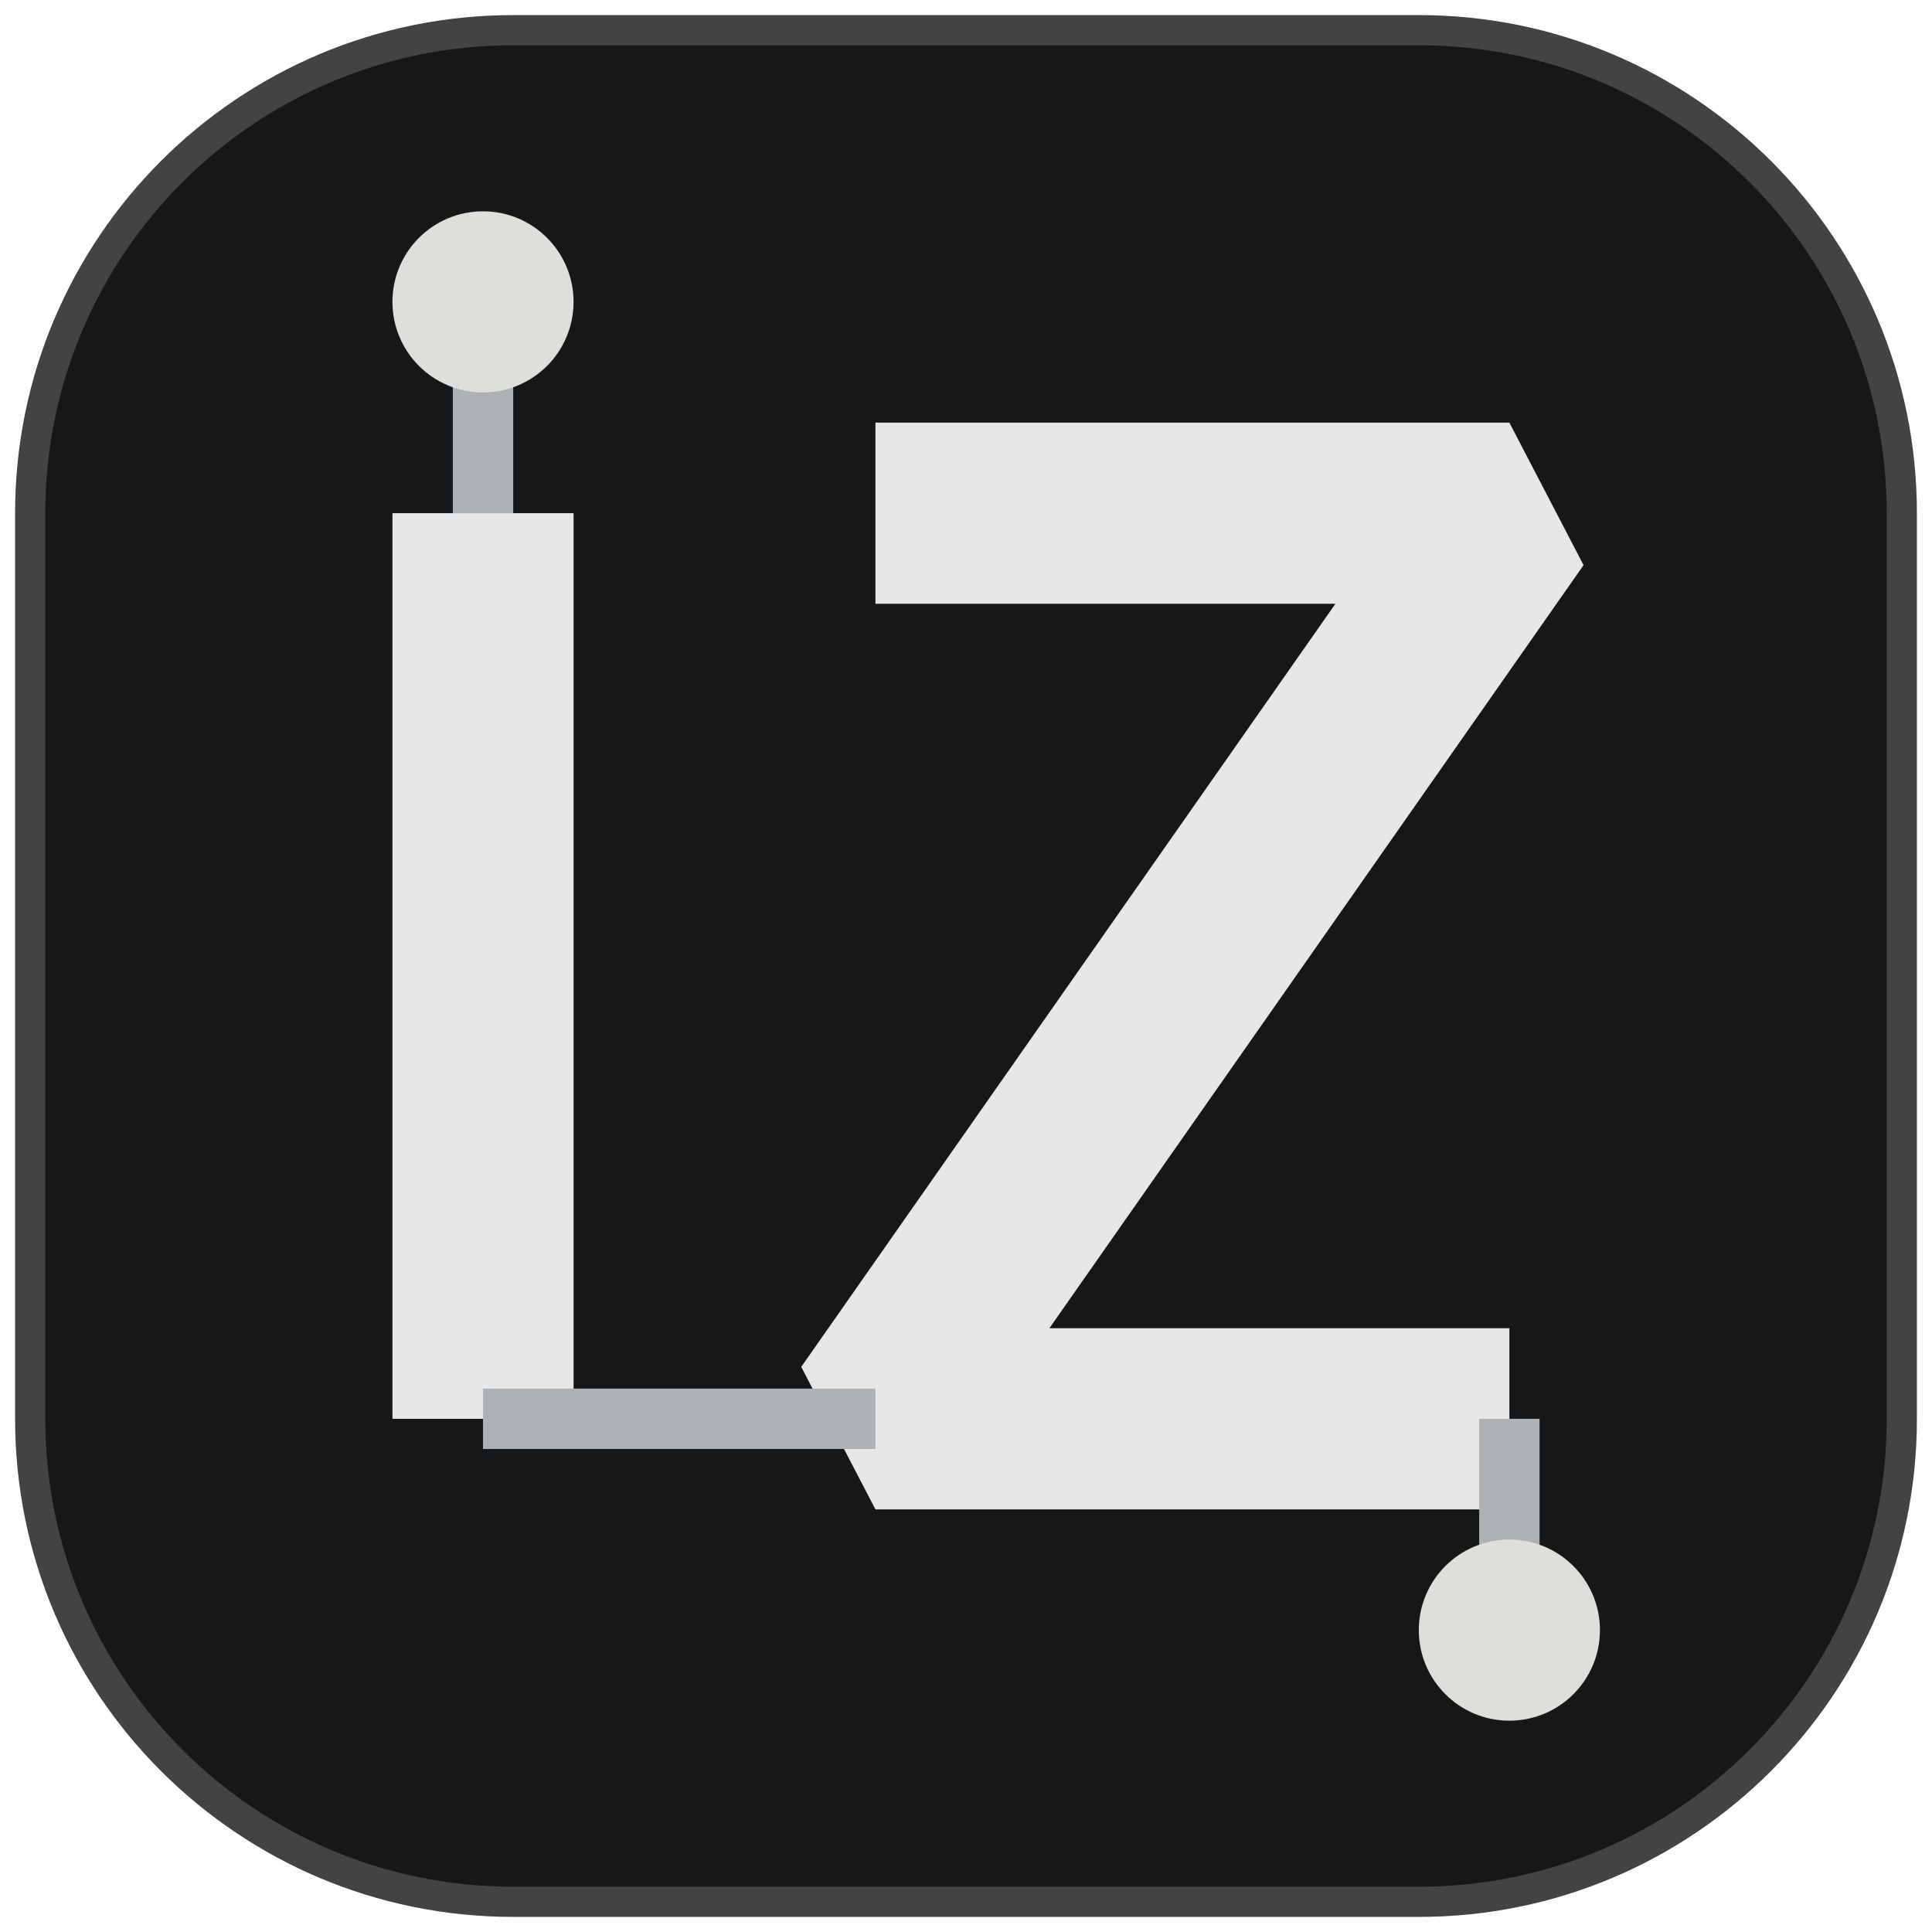
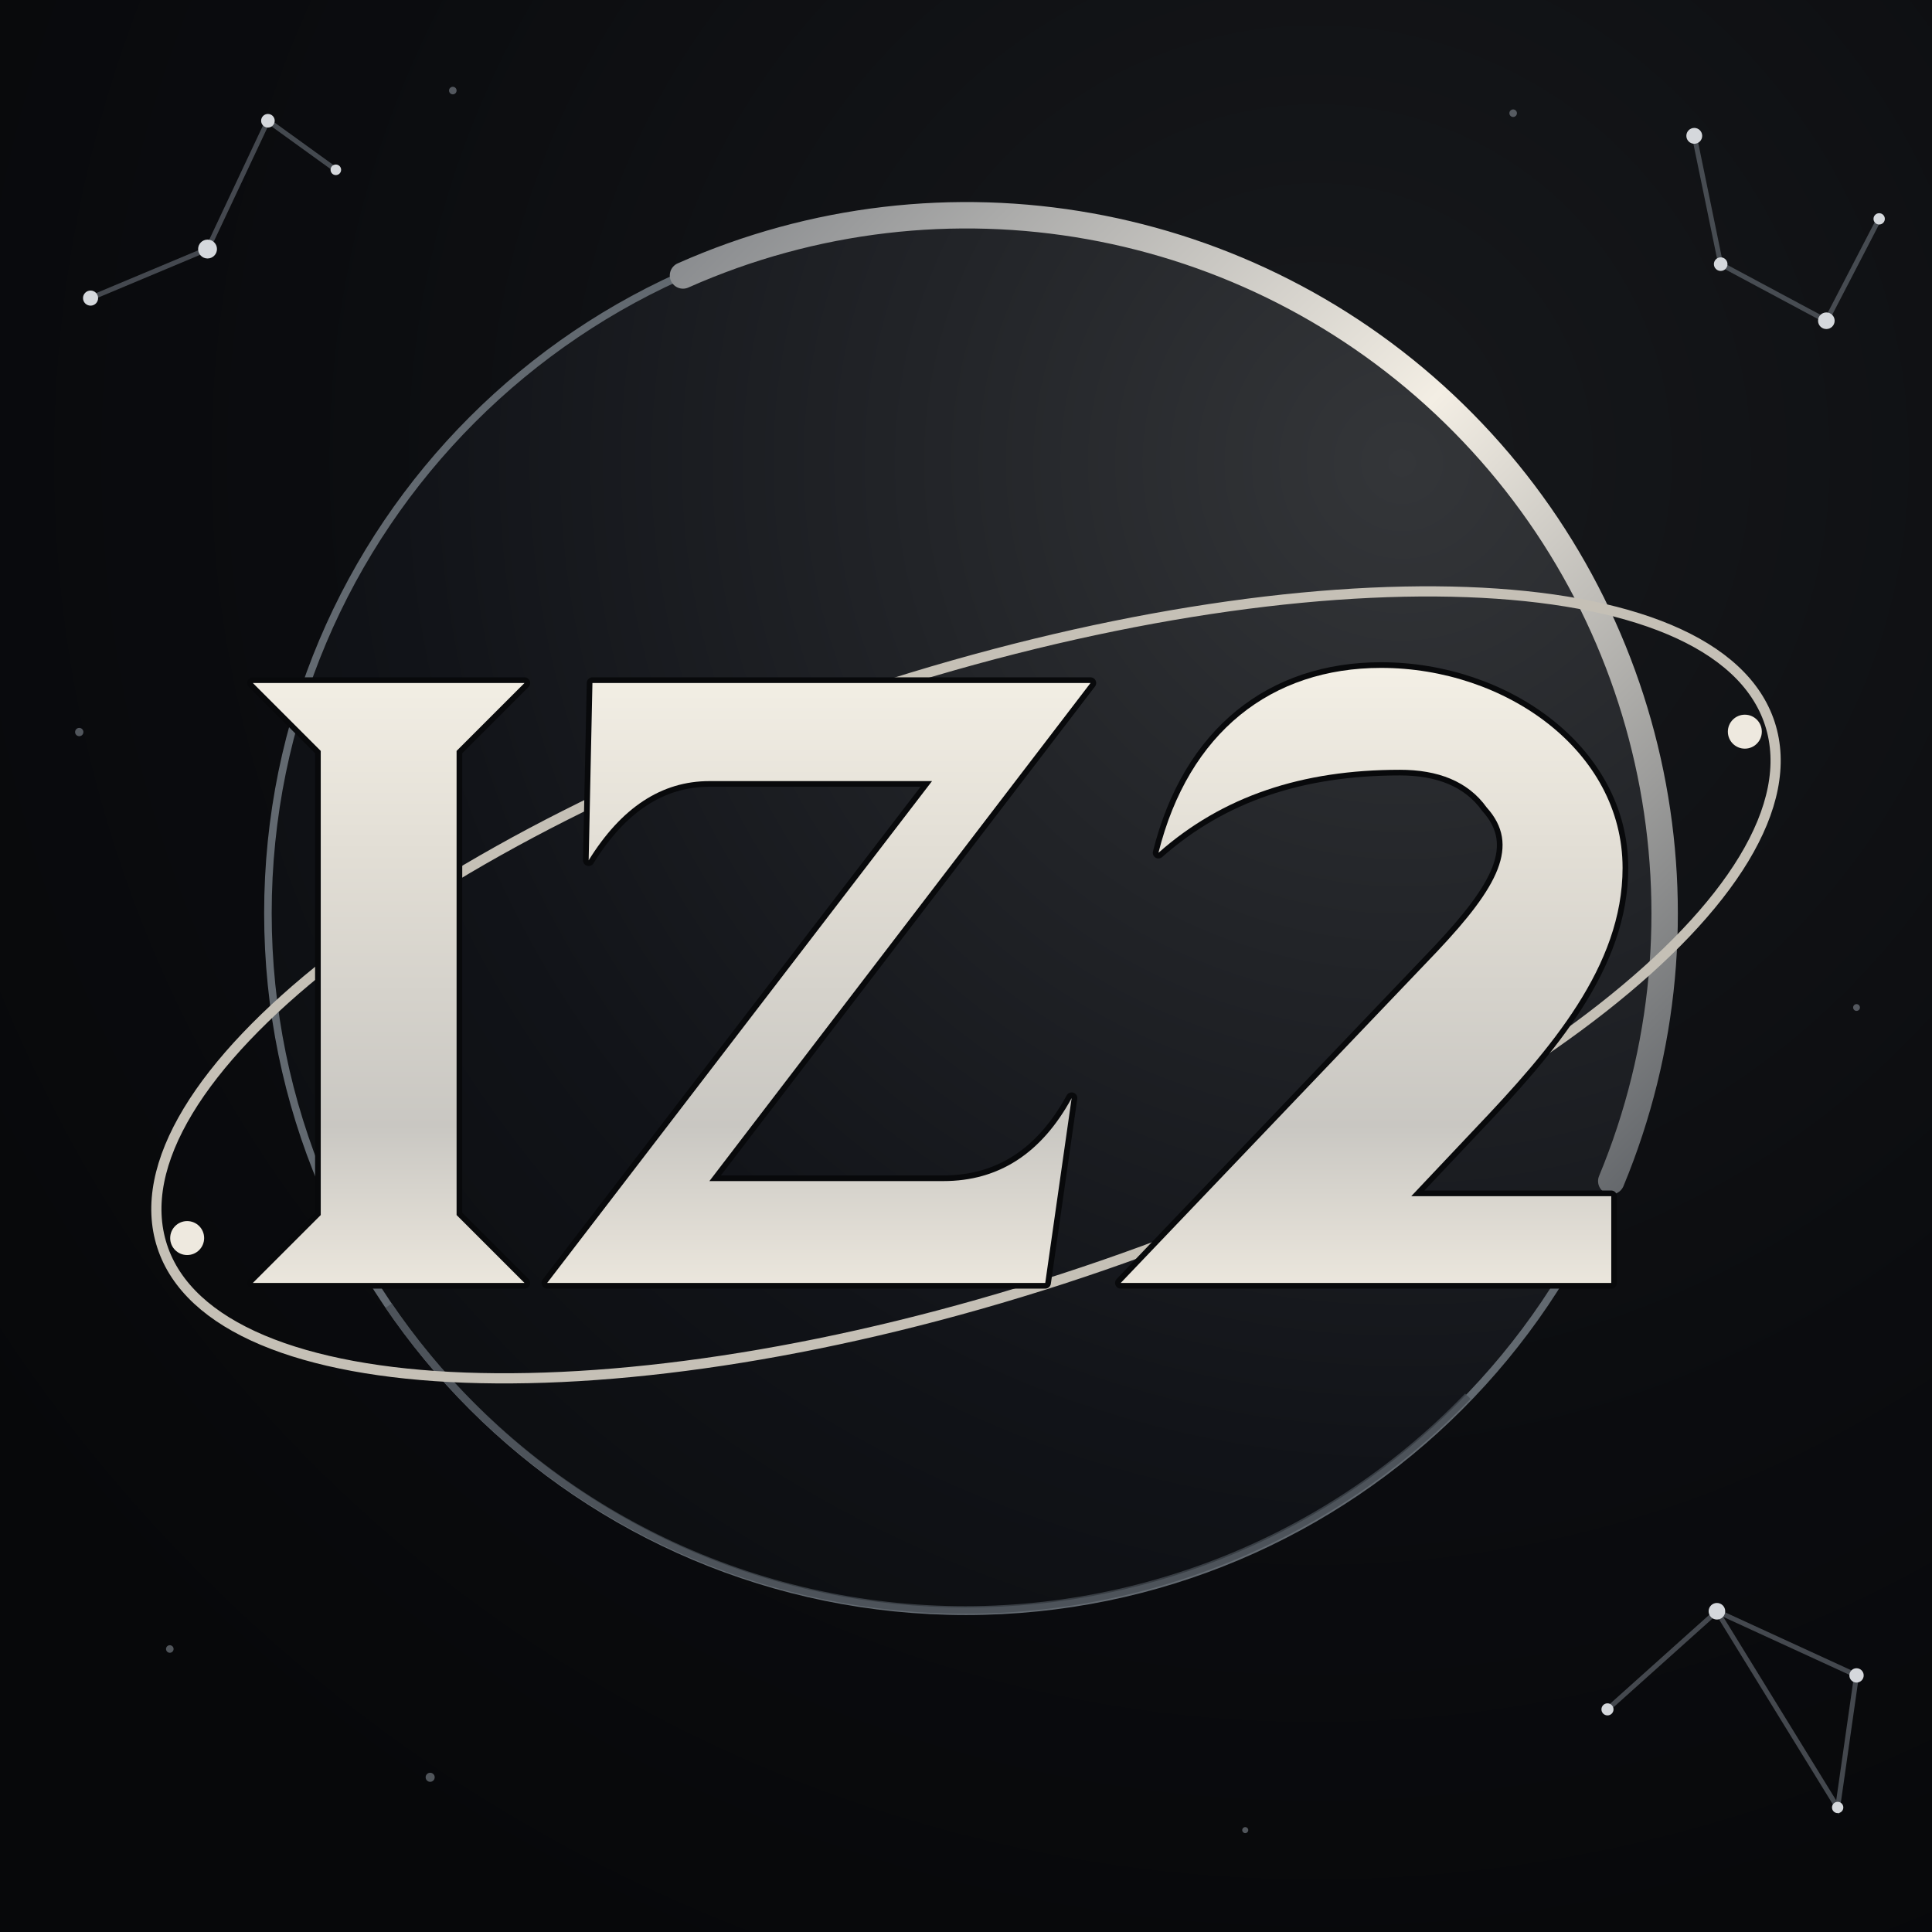
- <svg xmlns="http://www.w3.org/2000/svg" viewBox="0 0 64 64">
-   <rect x="1" y="1" width="62" height="62" rx="16" fill="#161719" stroke="#414345" />
-   <g fill="none" stroke="#e7e7e5" stroke-width="6">
-     <path d="M16 17V47" />
-     <path d="M29 17H50L29 47H50" stroke-linejoin="bevel" />
+ <svg xmlns="http://www.w3.org/2000/svg" width="512" height="512" viewBox="0 0 512 512" role="img" aria-labelledby="mark-title mark-desc">
+   <defs>
+     <radialGradient id="mark-bg" cx="68%" cy="24%" r="85%">
+       <stop stop-color="#17191c" />
+       <stop offset=".62" stop-color="#0b0c0f" />
+       <stop offset="1" stop-color="#07080a" />
+     </radialGradient>
+     <radialGradient id="mark-moon" cx="81%" cy="18%" r="92%">
+       <stop stop-color="#343639" />
+       <stop offset=".38" stop-color="#222428" />
+       <stop offset=".78" stop-color="#111318" />
+       <stop offset="1" stop-color="#0d0f12" />
+     </radialGradient>
+     <linearGradient id="mark-rim" x1="96" y1="96" x2="400" y2="402" gradientUnits="userSpaceOnUse">
+       <stop stop-color="#71757b" />
+       <stop offset=".48" stop-color="#f3eee4" />
+       <stop offset="1" stop-color="#464b52" />
+     </linearGradient>
+     <linearGradient id="mark-silver" x1="0" y1="175" x2="0" y2="344" gradientUnits="userSpaceOnUse">
+       <stop stop-color="#f4f0e6" />
+       <stop offset=".30" stop-color="#e2ded5" />
+       <stop offset=".73" stop-color="#c9c7c2" />
+       <stop offset="1" stop-color="#eee9df" />
+     </linearGradient>
+   </defs>
+   <rect width="512" height="512" fill="url(#mark-bg)" />
+   <g fill="none" stroke="#6b727a" stroke-width="1.3" opacity=".60">
+     <path d="M24 79L55 66L71 32L89 45" />
+     <path d="M449 36L456 70L484 85L498 58" />
+     <path d="M426 453L455 427L492 444L487 479L455 427" />
  </g>
-   <path d="M16 10V17M16 47H29M50 47V54" fill="none" stroke="#aeb1b3" stroke-width="2" />
-   <g fill="#dededb">
-     <circle cx="16" cy="10" r="3" />
-     <circle cx="50" cy="54" r="3" />
+   <g fill="#d5d8dc">
+     <circle cx="24" cy="79" r="2" />
+     <circle cx="55" cy="66" r="2.5" />
+     <circle cx="71" cy="32" r="1.8" />
+     <circle cx="89" cy="45" r="1.4" />
+     <circle cx="449" cy="36" r="2.1" />
+     <circle cx="456" cy="70" r="1.8" />
+     <circle cx="484" cy="85" r="2.2" />
+     <circle cx="498" cy="58" r="1.5" />
+     <circle cx="426" cy="453" r="1.6" />
+     <circle cx="455" cy="427" r="2.2" />
+     <circle cx="492" cy="444" r="1.9" />
+     <circle cx="487" cy="479" r="1.5" />
+   </g>
+   <g fill="#9aa1ac" opacity=".50">
+     <circle cx="120" cy="24" r="1" />
+     <circle cx="401" cy="30" r="1" />
+     <circle cx="21" cy="194" r="1.1" />
+     <circle cx="492" cy="267" r=".9" />
+     <circle cx="45" cy="437" r="1" />
+     <circle cx="114" cy="471" r="1.2" />
+     <circle cx="330" cy="485" r=".8" />
+   </g>
+   <circle cx="256" cy="242" r="185" fill="url(#mark-moon)" stroke="#626970" stroke-width="2" />
+   <path d="M181 73A185 185 0 0 1 427 313" fill="none" stroke="url(#mark-rim)" stroke-width="7" stroke-linecap="round" />
+   <path d="M103 346A185 185 0 0 0 389 370" fill="none" stroke="#464c53" stroke-width="2" opacity=".75" />
+   <ellipse cx="256" cy="261" rx="224" ry="82" transform="rotate(-18 256 261)" fill="none" stroke="#c5c0b6" stroke-width="2.7" />
+   <circle cx="49.6" cy="328.1" r="4.5" fill="#eee9df" />
+   <circle cx="462.4" cy="193.9" r="4.5" fill="#eee9df" />
+   <g transform="" fill="url(#mark-silver)" stroke="#08090b" stroke-width="3" stroke-linejoin="round" paint-order="stroke fill">
+     <path d="M67 181H139L121 199V322L139 340H67L85 322V199Z" />
+     <path d="M157 181H289L188 313H250Q272 313 284 291L277 340H145L247 207H188Q169 207 156 228Z" />
+     <path d="M307 226C315 194 337 177 366 177C399 177 430 199 430 230C430 256 411 278 391 299L374 317H427V340H297L381 252C397 235 403 224 394 214C389 207 381 204 371 204C345 204 324 211 307 226Z" />
  </g>
</svg>
